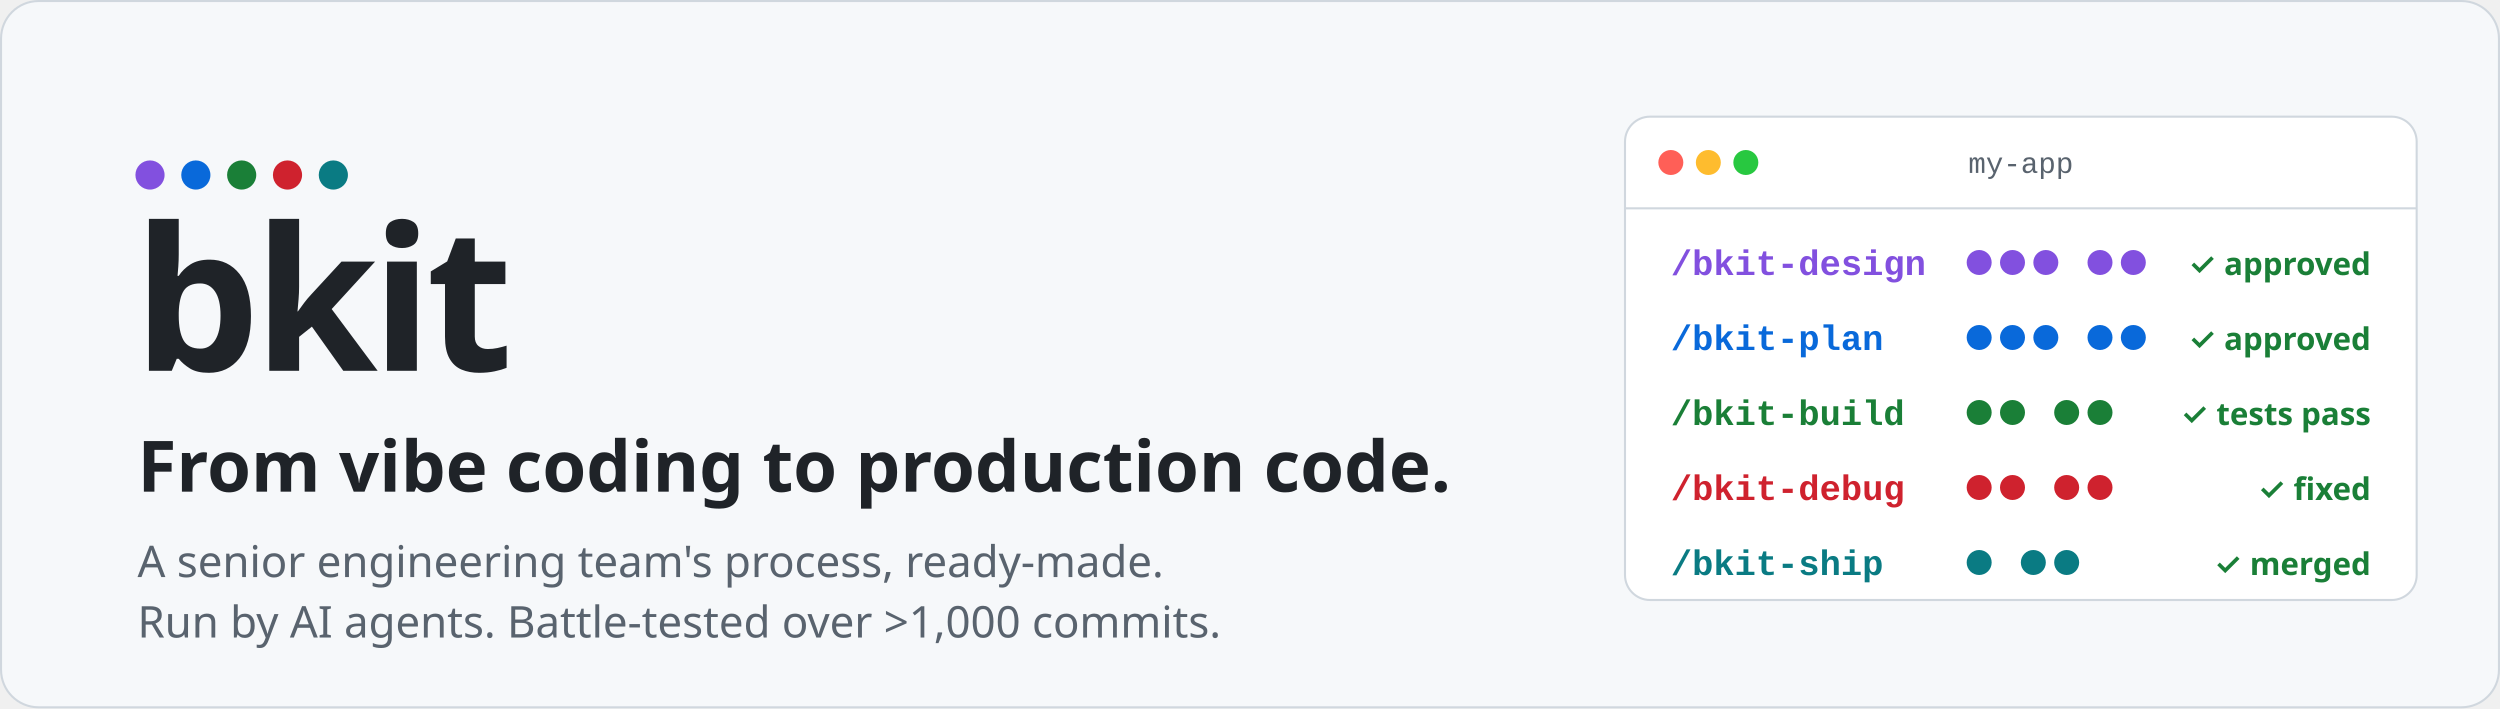
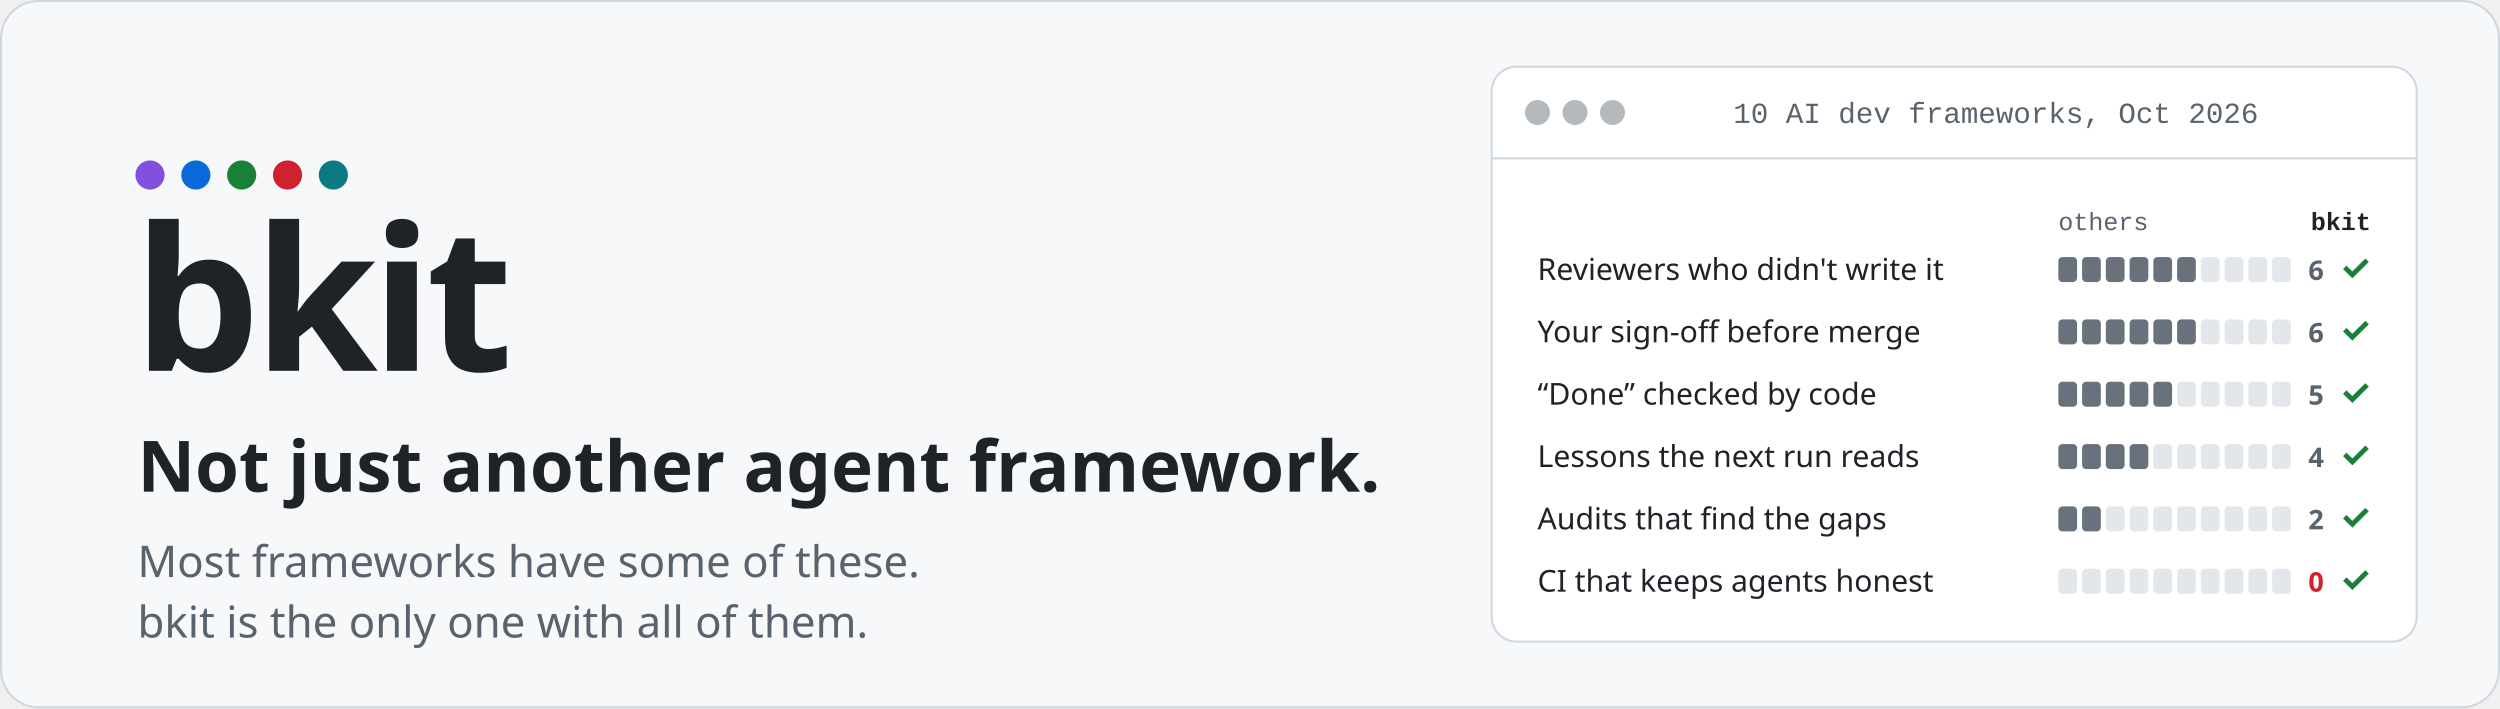
- <svg xmlns="http://www.w3.org/2000/svg" width="1200" height="340" viewBox="0 0 1200 340" role="img" aria-label="bkit — from vibe coding to production code. A senior engineering team's process, ready-made, run by AI agents and battle-tested over more than 1,000 commits.">
+ <svg xmlns="http://www.w3.org/2000/svg" width="1200" height="340" viewBox="0 0 1200 340" role="img" aria-label="bkit — not just another agent framework. Most frameworks have some of these; bkit is the only one with all of them. Of 10 AI development frameworks compared in Oct 2026: Reviewers who didn't write it, 6 of 10; Your sign-off before merge, 6 of 10; “Done” checked by code, 5 of 10; Lessons the next run reads, 4 of 10; Audits that find the gaps, 2 of 10; CI that keeps agents honest, 0 of 10. bkit has every one.">
  <rect x="0.5" y="0.5" width="1199" height="339" rx="18" fill="#f6f8fa" stroke="#d0d7de" />
  <circle cx="72" cy="84" r="7" fill="#8250df" />
  <circle cx="94" cy="84" r="7" fill="#0969da" />
  <circle cx="116" cy="84" r="7" fill="#1a7f37" />
  <circle cx="138" cy="84" r="7" fill="#cf222e" />
  <circle cx="160" cy="84" r="7" fill="#0a7b83" />
  <text x="64" y="178" font-family="-apple-system, BlinkMacSystemFont, 'Segoe UI', 'Noto Sans', Helvetica, Arial, sans-serif" font-size="96" font-weight="800" fill="#1f2328" text-anchor="start" letter-spacing="-3">bkit</text>
-   <text x="66" y="236" font-family="-apple-system, BlinkMacSystemFont, 'Segoe UI', 'Noto Sans', Helvetica, Arial, sans-serif" font-size="34" font-weight="700" fill="#1f2328" text-anchor="start">From vibe coding to production code.</text>
-   <text x="66" y="277" font-family="-apple-system, BlinkMacSystemFont, 'Segoe UI', 'Noto Sans', Helvetica, Arial, sans-serif" font-size="21" font-weight="400" fill="#59636e" text-anchor="start">A senior engineering team's process, ready-made.</text>
-   <text x="66" y="306" font-family="-apple-system, BlinkMacSystemFont, 'Segoe UI', 'Noto Sans', Helvetica, Arial, sans-serif" font-size="21" font-weight="400" fill="#59636e" text-anchor="start">Run by AI agents. Battle-tested over &gt;1,000 commits.</text>
-   <rect x="780" y="56" width="380" height="232" rx="12" fill="#ffffff" stroke="#d0d7de" />
-   <circle cx="802" cy="78" r="6" fill="#ff5f57" />
-   <circle cx="820" cy="78" r="6" fill="#febc2e" />
-   <circle cx="838" cy="78" r="6" fill="#28c840" />
-   <text x="970" y="83" font-family="ui-monospace, SFMono-Regular, 'SF Mono', Menlo, Consolas, 'Liberation Mono', monospace" font-size="14" font-weight="400" fill="#59636e" text-anchor="middle">my-app</text>
-   <line x1="780" y1="100" x2="1160" y2="100" stroke="#d0d7de" />
-   <text x="802" y="132" font-family="ui-monospace, SFMono-Regular, 'SF Mono', Menlo, Consolas, 'Liberation Mono', monospace" font-size="17" font-weight="600" fill="#8250df" text-anchor="start">/bkit-design</text>
-   <circle cx="950" cy="126" r="6" fill="#8250df" />
-   <circle cx="966" cy="126" r="6" fill="#8250df" />
-   <circle cx="982" cy="126" r="6" fill="#8250df" />
-   <circle cx="1008" cy="126" r="6" fill="#8250df" />
-   <circle cx="1024" cy="126" r="6" fill="#8250df" />
-   <text x="1138" y="132" font-family="-apple-system, BlinkMacSystemFont, 'Segoe UI', 'Noto Sans', Helvetica, Arial, sans-serif" font-size="15" font-weight="600" fill="#1a7f37" text-anchor="end">✓ approved</text>
-   <text x="802" y="168" font-family="ui-monospace, SFMono-Regular, 'SF Mono', Menlo, Consolas, 'Liberation Mono', monospace" font-size="17" font-weight="600" fill="#0969da" text-anchor="start">/bkit-plan</text>
-   <circle cx="950" cy="162" r="6" fill="#0969da" />
-   <circle cx="966" cy="162" r="6" fill="#0969da" />
-   <circle cx="982" cy="162" r="6" fill="#0969da" />
-   <circle cx="1008" cy="162" r="6" fill="#0969da" />
-   <circle cx="1024" cy="162" r="6" fill="#0969da" />
-   <text x="1138" y="168" font-family="-apple-system, BlinkMacSystemFont, 'Segoe UI', 'Noto Sans', Helvetica, Arial, sans-serif" font-size="15" font-weight="600" fill="#1a7f37" text-anchor="end">✓ approved</text>
-   <text x="802" y="204" font-family="ui-monospace, SFMono-Regular, 'SF Mono', Menlo, Consolas, 'Liberation Mono', monospace" font-size="17" font-weight="600" fill="#1a7f37" text-anchor="start">/bkit-build</text>
-   <circle cx="950" cy="198" r="6" fill="#1a7f37" />
-   <circle cx="966" cy="198" r="6" fill="#1a7f37" />
-   <circle cx="992" cy="198" r="6" fill="#1a7f37" />
-   <circle cx="1008" cy="198" r="6" fill="#1a7f37" />
-   <text x="1138" y="204" font-family="-apple-system, BlinkMacSystemFont, 'Segoe UI', 'Noto Sans', Helvetica, Arial, sans-serif" font-size="15" font-weight="600" fill="#1a7f37" text-anchor="end">✓ tests pass</text>
-   <text x="802" y="240" font-family="ui-monospace, SFMono-Regular, 'SF Mono', Menlo, Consolas, 'Liberation Mono', monospace" font-size="17" font-weight="600" fill="#cf222e" text-anchor="start">/bkit-debug</text>
-   <circle cx="950" cy="234" r="6" fill="#cf222e" />
-   <circle cx="966" cy="234" r="6" fill="#cf222e" />
-   <circle cx="992" cy="234" r="6" fill="#cf222e" />
-   <circle cx="1008" cy="234" r="6" fill="#cf222e" />
-   <text x="1138" y="240" font-family="-apple-system, BlinkMacSystemFont, 'Segoe UI', 'Noto Sans', Helvetica, Arial, sans-serif" font-size="15" font-weight="600" fill="#1a7f37" text-anchor="end">✓ fixed</text>
-   <text x="802" y="276" font-family="ui-monospace, SFMono-Regular, 'SF Mono', Menlo, Consolas, 'Liberation Mono', monospace" font-size="17" font-weight="600" fill="#0a7b83" text-anchor="start">/bkit-ship</text>
-   <circle cx="950" cy="270" r="6" fill="#0a7b83" />
-   <circle cx="976" cy="270" r="6" fill="#0a7b83" />
-   <circle cx="992" cy="270" r="6" fill="#0a7b83" />
-   <text x="1138" y="276" font-family="-apple-system, BlinkMacSystemFont, 'Segoe UI', 'Noto Sans', Helvetica, Arial, sans-serif" font-size="15" font-weight="600" fill="#1a7f37" text-anchor="end">✓ merged</text>
+   <text x="66" y="236" font-family="-apple-system, BlinkMacSystemFont, 'Segoe UI', 'Noto Sans', Helvetica, Arial, sans-serif" font-size="34" font-weight="700" fill="#1f2328" text-anchor="start">Not just another agent framework.</text>
+   <text x="66" y="277" font-family="-apple-system, BlinkMacSystemFont, 'Segoe UI', 'Noto Sans', Helvetica, Arial, sans-serif" font-size="21" font-weight="400" fill="#59636e" text-anchor="start">Most frameworks have some of these.</text>
+   <text x="66" y="306" font-family="-apple-system, BlinkMacSystemFont, 'Segoe UI', 'Noto Sans', Helvetica, Arial, sans-serif" font-size="21" font-weight="400" fill="#59636e" text-anchor="start">bkit is the only one with all of them.</text>
+   <rect x="716" y="32" width="444" height="276" rx="12" fill="#ffffff" stroke="#d0d7de" />
+   <circle cx="738" cy="54" r="6" fill="#59636e" opacity="0.45" />
+   <circle cx="756" cy="54" r="6" fill="#59636e" opacity="0.45" />
+   <circle cx="774" cy="54" r="6" fill="#59636e" opacity="0.45" />
+   <text x="958" y="59" font-family="ui-monospace, SFMono-Regular, 'SF Mono', Menlo, Consolas, 'Liberation Mono', monospace" font-size="14" font-weight="400" fill="#59636e" text-anchor="middle">10 AI dev frameworks, Oct 2026</text>
+   <line x1="716" y1="76" x2="1160" y2="76" stroke="#d0d7de" />
+   <text x="988" y="110.44" font-family="ui-monospace, SFMono-Regular, 'SF Mono', Menlo, Consolas, 'Liberation Mono', monospace" font-size="12" font-weight="400" fill="#59636e" text-anchor="start">others</text>
+   <text x="1138" y="110.44" font-family="ui-monospace, SFMono-Regular, 'SF Mono', Menlo, Consolas, 'Liberation Mono', monospace" font-size="12" font-weight="700" fill="#1f2328" text-anchor="end">bkit</text>
+   <text x="738" y="134.379" font-family="-apple-system, BlinkMacSystemFont, 'Segoe UI', 'Noto Sans', Helvetica, Arial, sans-serif" font-size="14.5" font-weight="400" fill="#1f2328" text-anchor="start">Reviewers who didn't write it</text>
+   <rect x="988" y="123.379" width="9" height="12" rx="2" fill="#59636e" opacity="0.9" />
+   <rect x="999.4" y="123.379" width="9" height="12" rx="2" fill="#59636e" opacity="0.9" />
+   <rect x="1010.8" y="123.379" width="9" height="12" rx="2" fill="#59636e" opacity="0.9" />
+   <rect x="1022.2" y="123.379" width="9" height="12" rx="2" fill="#59636e" opacity="0.9" />
+   <rect x="1033.6" y="123.379" width="9" height="12" rx="2" fill="#59636e" opacity="0.9" />
+   <rect x="1045" y="123.379" width="9" height="12" rx="2" fill="#59636e" opacity="0.9" />
+   <rect x="1056.4" y="123.379" width="9" height="12" rx="2" fill="#d0d7de" opacity="0.6" />
+   <rect x="1067.8" y="123.379" width="9" height="12" rx="2" fill="#d0d7de" opacity="0.6" />
+   <rect x="1079.2" y="123.379" width="9" height="12" rx="2" fill="#d0d7de" opacity="0.6" />
+   <rect x="1090.6" y="123.379" width="9" height="12" rx="2" fill="#d0d7de" opacity="0.6" />
+   <text x="1108" y="134.379" font-family="-apple-system, BlinkMacSystemFont, 'Segoe UI', 'Noto Sans', Helvetica, Arial, sans-serif" font-size="13" font-weight="600" fill="#59636e" text-anchor="start">6</text>
+   <text x="1138" y="134.379" font-family="-apple-system, BlinkMacSystemFont, 'Segoe UI', 'Noto Sans', Helvetica, Arial, sans-serif" font-size="17" font-weight="700" fill="#1a7f37" text-anchor="end">✓</text>
+   <text x="738" y="164.303" font-family="-apple-system, BlinkMacSystemFont, 'Segoe UI', 'Noto Sans', Helvetica, Arial, sans-serif" font-size="14.5" font-weight="400" fill="#1f2328" text-anchor="start">Your sign-off before merge</text>
+   <rect x="988" y="153.303" width="9" height="12" rx="2" fill="#59636e" opacity="0.9" />
+   <rect x="999.4" y="153.303" width="9" height="12" rx="2" fill="#59636e" opacity="0.9" />
+   <rect x="1010.8" y="153.303" width="9" height="12" rx="2" fill="#59636e" opacity="0.9" />
+   <rect x="1022.2" y="153.303" width="9" height="12" rx="2" fill="#59636e" opacity="0.9" />
+   <rect x="1033.6" y="153.303" width="9" height="12" rx="2" fill="#59636e" opacity="0.9" />
+   <rect x="1045" y="153.303" width="9" height="12" rx="2" fill="#59636e" opacity="0.9" />
+   <rect x="1056.4" y="153.303" width="9" height="12" rx="2" fill="#d0d7de" opacity="0.6" />
+   <rect x="1067.8" y="153.303" width="9" height="12" rx="2" fill="#d0d7de" opacity="0.6" />
+   <rect x="1079.2" y="153.303" width="9" height="12" rx="2" fill="#d0d7de" opacity="0.6" />
+   <rect x="1090.6" y="153.303" width="9" height="12" rx="2" fill="#d0d7de" opacity="0.6" />
+   <text x="1108" y="164.303" font-family="-apple-system, BlinkMacSystemFont, 'Segoe UI', 'Noto Sans', Helvetica, Arial, sans-serif" font-size="13" font-weight="600" fill="#59636e" text-anchor="start">6</text>
+   <text x="1138" y="164.303" font-family="-apple-system, BlinkMacSystemFont, 'Segoe UI', 'Noto Sans', Helvetica, Arial, sans-serif" font-size="17" font-weight="700" fill="#1a7f37" text-anchor="end">✓</text>
+   <text x="738" y="194.228" font-family="-apple-system, BlinkMacSystemFont, 'Segoe UI', 'Noto Sans', Helvetica, Arial, sans-serif" font-size="14.5" font-weight="400" fill="#1f2328" text-anchor="start">“Done” checked by code</text>
+   <rect x="988" y="183.228" width="9" height="12" rx="2" fill="#59636e" opacity="0.9" />
+   <rect x="999.4" y="183.228" width="9" height="12" rx="2" fill="#59636e" opacity="0.9" />
+   <rect x="1010.8" y="183.228" width="9" height="12" rx="2" fill="#59636e" opacity="0.9" />
+   <rect x="1022.2" y="183.228" width="9" height="12" rx="2" fill="#59636e" opacity="0.9" />
+   <rect x="1033.6" y="183.228" width="9" height="12" rx="2" fill="#59636e" opacity="0.9" />
+   <rect x="1045" y="183.228" width="9" height="12" rx="2" fill="#d0d7de" opacity="0.6" />
+   <rect x="1056.4" y="183.228" width="9" height="12" rx="2" fill="#d0d7de" opacity="0.6" />
+   <rect x="1067.8" y="183.228" width="9" height="12" rx="2" fill="#d0d7de" opacity="0.6" />
+   <rect x="1079.2" y="183.228" width="9" height="12" rx="2" fill="#d0d7de" opacity="0.6" />
+   <rect x="1090.6" y="183.228" width="9" height="12" rx="2" fill="#d0d7de" opacity="0.6" />
+   <text x="1108" y="194.228" font-family="-apple-system, BlinkMacSystemFont, 'Segoe UI', 'Noto Sans', Helvetica, Arial, sans-serif" font-size="13" font-weight="600" fill="#59636e" text-anchor="start">5</text>
+   <text x="1138" y="194.228" font-family="-apple-system, BlinkMacSystemFont, 'Segoe UI', 'Noto Sans', Helvetica, Arial, sans-serif" font-size="17" font-weight="700" fill="#1a7f37" text-anchor="end">✓</text>
+   <text x="738" y="224.152" font-family="-apple-system, BlinkMacSystemFont, 'Segoe UI', 'Noto Sans', Helvetica, Arial, sans-serif" font-size="14.5" font-weight="400" fill="#1f2328" text-anchor="start">Lessons the next run reads</text>
+   <rect x="988" y="213.152" width="9" height="12" rx="2" fill="#59636e" opacity="0.9" />
+   <rect x="999.4" y="213.152" width="9" height="12" rx="2" fill="#59636e" opacity="0.9" />
+   <rect x="1010.8" y="213.152" width="9" height="12" rx="2" fill="#59636e" opacity="0.9" />
+   <rect x="1022.2" y="213.152" width="9" height="12" rx="2" fill="#59636e" opacity="0.9" />
+   <rect x="1033.6" y="213.152" width="9" height="12" rx="2" fill="#d0d7de" opacity="0.6" />
+   <rect x="1045" y="213.152" width="9" height="12" rx="2" fill="#d0d7de" opacity="0.6" />
+   <rect x="1056.4" y="213.152" width="9" height="12" rx="2" fill="#d0d7de" opacity="0.6" />
+   <rect x="1067.8" y="213.152" width="9" height="12" rx="2" fill="#d0d7de" opacity="0.6" />
+   <rect x="1079.2" y="213.152" width="9" height="12" rx="2" fill="#d0d7de" opacity="0.6" />
+   <rect x="1090.6" y="213.152" width="9" height="12" rx="2" fill="#d0d7de" opacity="0.6" />
+   <text x="1108" y="224.152" font-family="-apple-system, BlinkMacSystemFont, 'Segoe UI', 'Noto Sans', Helvetica, Arial, sans-serif" font-size="13" font-weight="600" fill="#59636e" text-anchor="start">4</text>
+   <text x="1138" y="224.152" font-family="-apple-system, BlinkMacSystemFont, 'Segoe UI', 'Noto Sans', Helvetica, Arial, sans-serif" font-size="17" font-weight="700" fill="#1a7f37" text-anchor="end">✓</text>
+   <text x="738" y="254.076" font-family="-apple-system, BlinkMacSystemFont, 'Segoe UI', 'Noto Sans', Helvetica, Arial, sans-serif" font-size="14.5" font-weight="400" fill="#1f2328" text-anchor="start">Audits that find the gaps</text>
+   <rect x="988" y="243.076" width="9" height="12" rx="2" fill="#59636e" opacity="0.9" />
+   <rect x="999.4" y="243.076" width="9" height="12" rx="2" fill="#59636e" opacity="0.9" />
+   <rect x="1010.8" y="243.076" width="9" height="12" rx="2" fill="#d0d7de" opacity="0.6" />
+   <rect x="1022.2" y="243.076" width="9" height="12" rx="2" fill="#d0d7de" opacity="0.6" />
+   <rect x="1033.6" y="243.076" width="9" height="12" rx="2" fill="#d0d7de" opacity="0.6" />
+   <rect x="1045" y="243.076" width="9" height="12" rx="2" fill="#d0d7de" opacity="0.6" />
+   <rect x="1056.4" y="243.076" width="9" height="12" rx="2" fill="#d0d7de" opacity="0.6" />
+   <rect x="1067.8" y="243.076" width="9" height="12" rx="2" fill="#d0d7de" opacity="0.6" />
+   <rect x="1079.2" y="243.076" width="9" height="12" rx="2" fill="#d0d7de" opacity="0.6" />
+   <rect x="1090.6" y="243.076" width="9" height="12" rx="2" fill="#d0d7de" opacity="0.6" />
+   <text x="1108" y="254.076" font-family="-apple-system, BlinkMacSystemFont, 'Segoe UI', 'Noto Sans', Helvetica, Arial, sans-serif" font-size="13" font-weight="600" fill="#59636e" text-anchor="start">2</text>
+   <text x="1138" y="254.076" font-family="-apple-system, BlinkMacSystemFont, 'Segoe UI', 'Noto Sans', Helvetica, Arial, sans-serif" font-size="17" font-weight="700" fill="#1a7f37" text-anchor="end">✓</text>
+   <text x="738" y="284" font-family="-apple-system, BlinkMacSystemFont, 'Segoe UI', 'Noto Sans', Helvetica, Arial, sans-serif" font-size="14.5" font-weight="400" fill="#1f2328" text-anchor="start">CI that keeps agents honest</text>
+   <rect x="988" y="273" width="9" height="12" rx="2" fill="#d0d7de" opacity="0.6" />
+   <rect x="999.4" y="273" width="9" height="12" rx="2" fill="#d0d7de" opacity="0.6" />
+   <rect x="1010.8" y="273" width="9" height="12" rx="2" fill="#d0d7de" opacity="0.6" />
+   <rect x="1022.2" y="273" width="9" height="12" rx="2" fill="#d0d7de" opacity="0.6" />
+   <rect x="1033.6" y="273" width="9" height="12" rx="2" fill="#d0d7de" opacity="0.6" />
+   <rect x="1045" y="273" width="9" height="12" rx="2" fill="#d0d7de" opacity="0.6" />
+   <rect x="1056.4" y="273" width="9" height="12" rx="2" fill="#d0d7de" opacity="0.6" />
+   <rect x="1067.8" y="273" width="9" height="12" rx="2" fill="#d0d7de" opacity="0.6" />
+   <rect x="1079.2" y="273" width="9" height="12" rx="2" fill="#d0d7de" opacity="0.6" />
+   <rect x="1090.6" y="273" width="9" height="12" rx="2" fill="#d0d7de" opacity="0.6" />
+   <text x="1108" y="284" font-family="-apple-system, BlinkMacSystemFont, 'Segoe UI', 'Noto Sans', Helvetica, Arial, sans-serif" font-size="13" font-weight="600" fill="#cf222e" text-anchor="start">0</text>
+   <text x="1138" y="284" font-family="-apple-system, BlinkMacSystemFont, 'Segoe UI', 'Noto Sans', Helvetica, Arial, sans-serif" font-size="17" font-weight="700" fill="#1a7f37" text-anchor="end">✓</text>
</svg>
